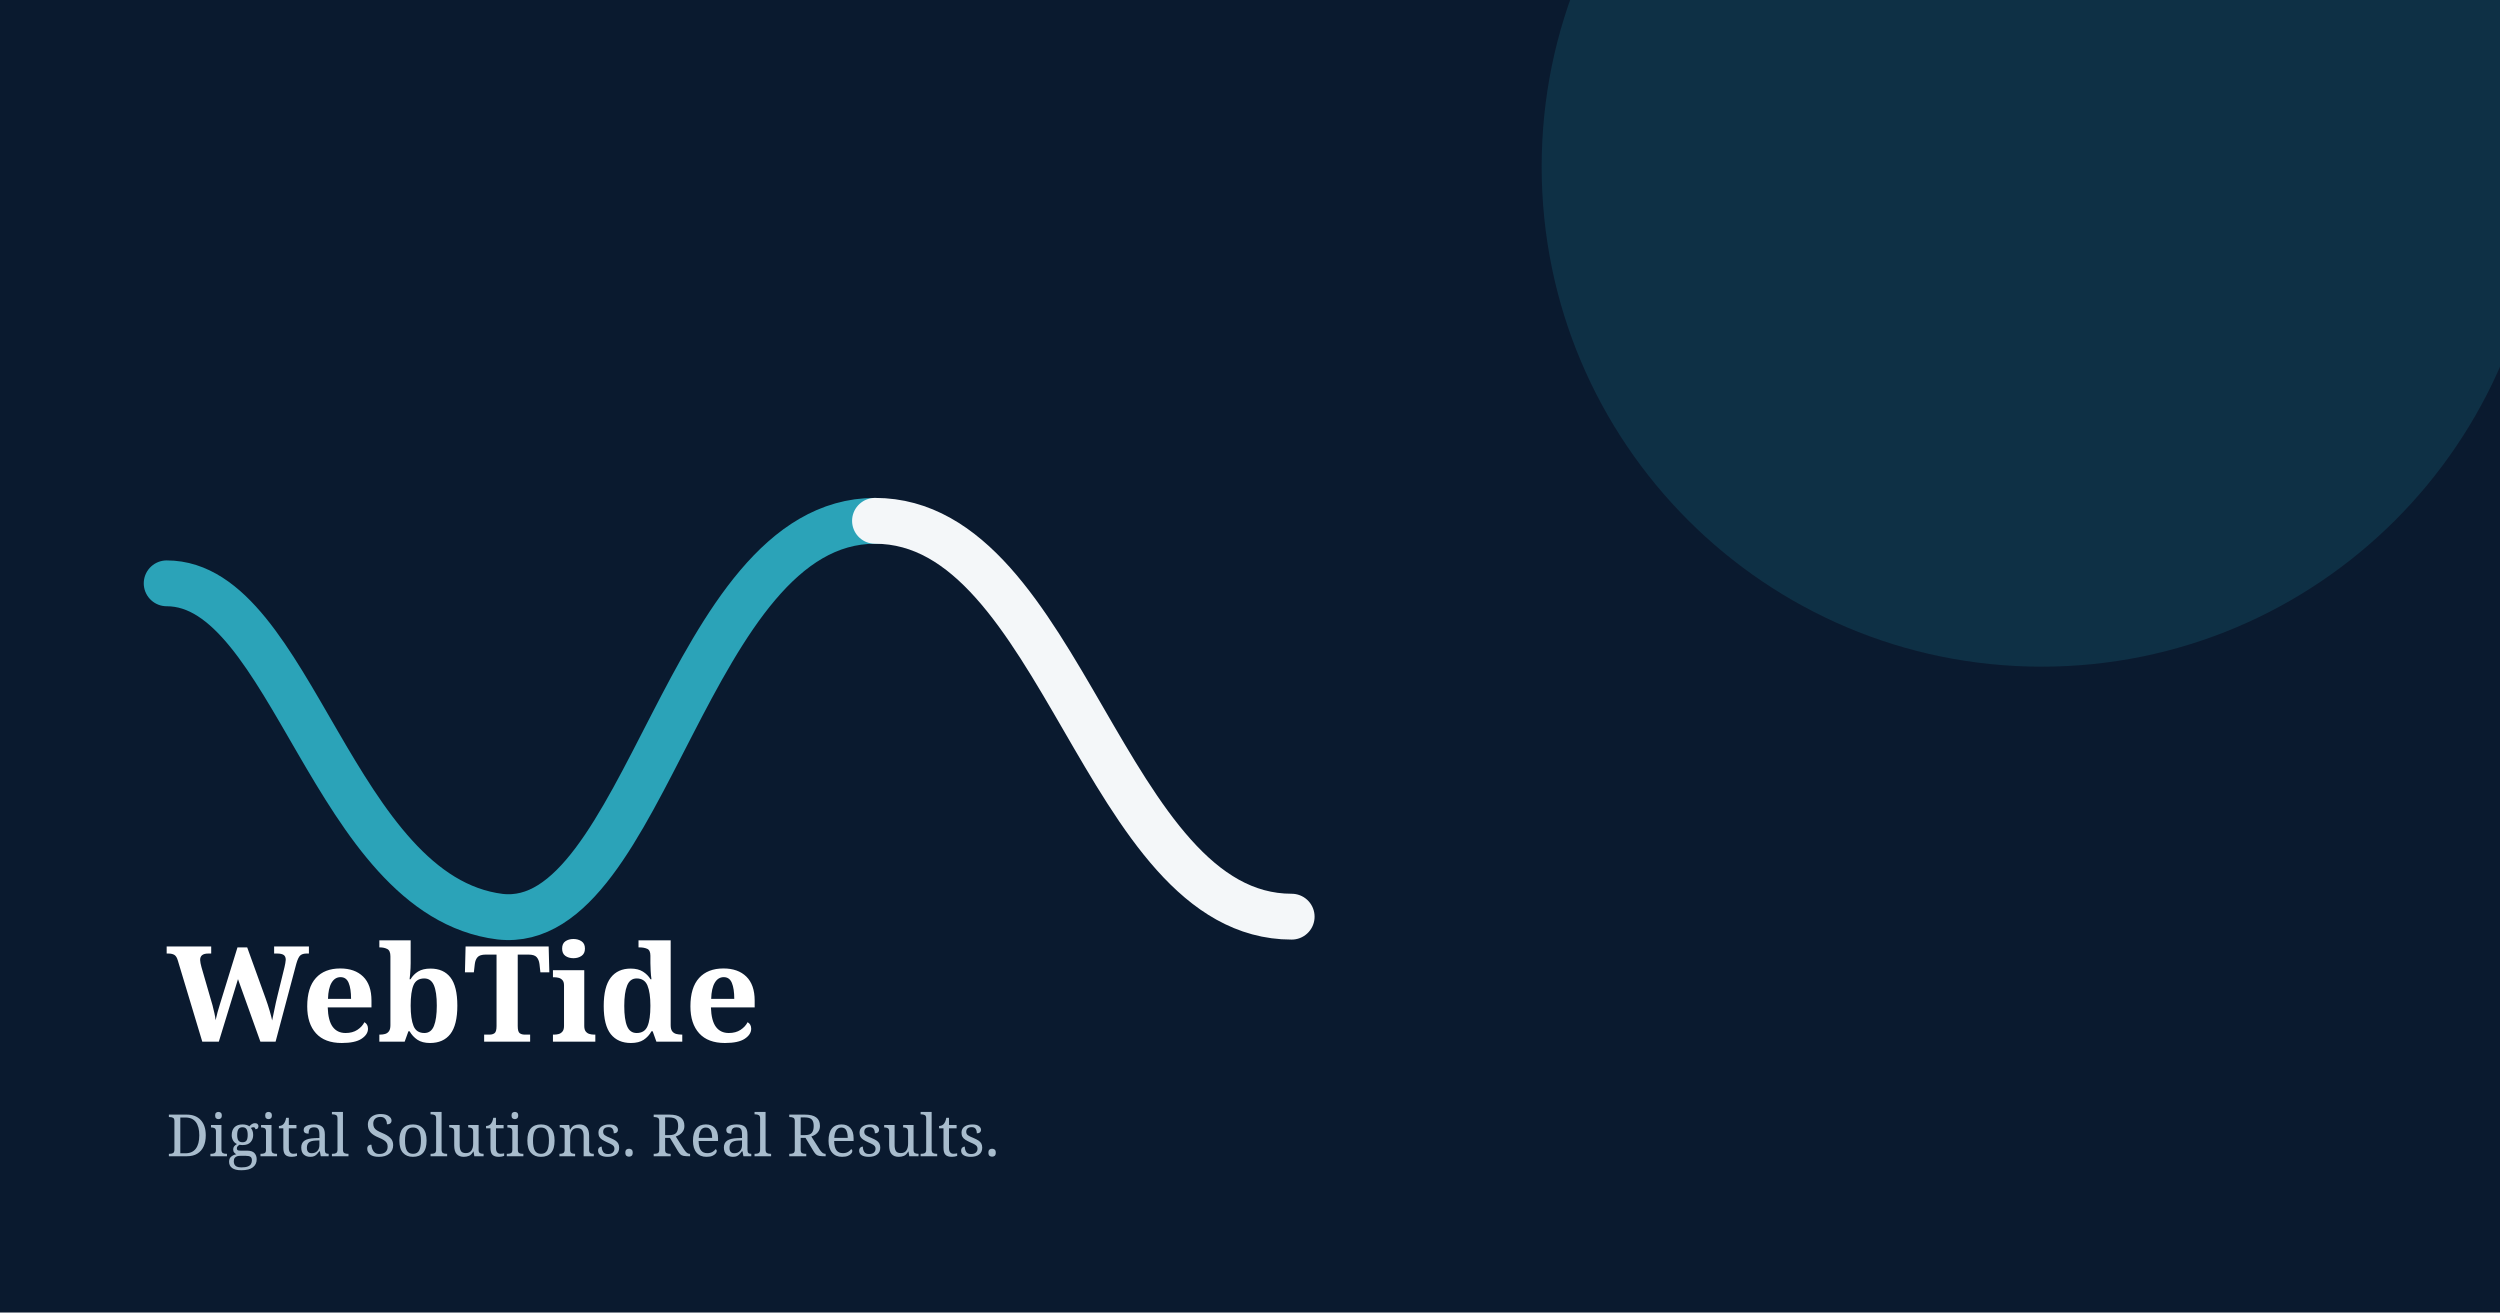
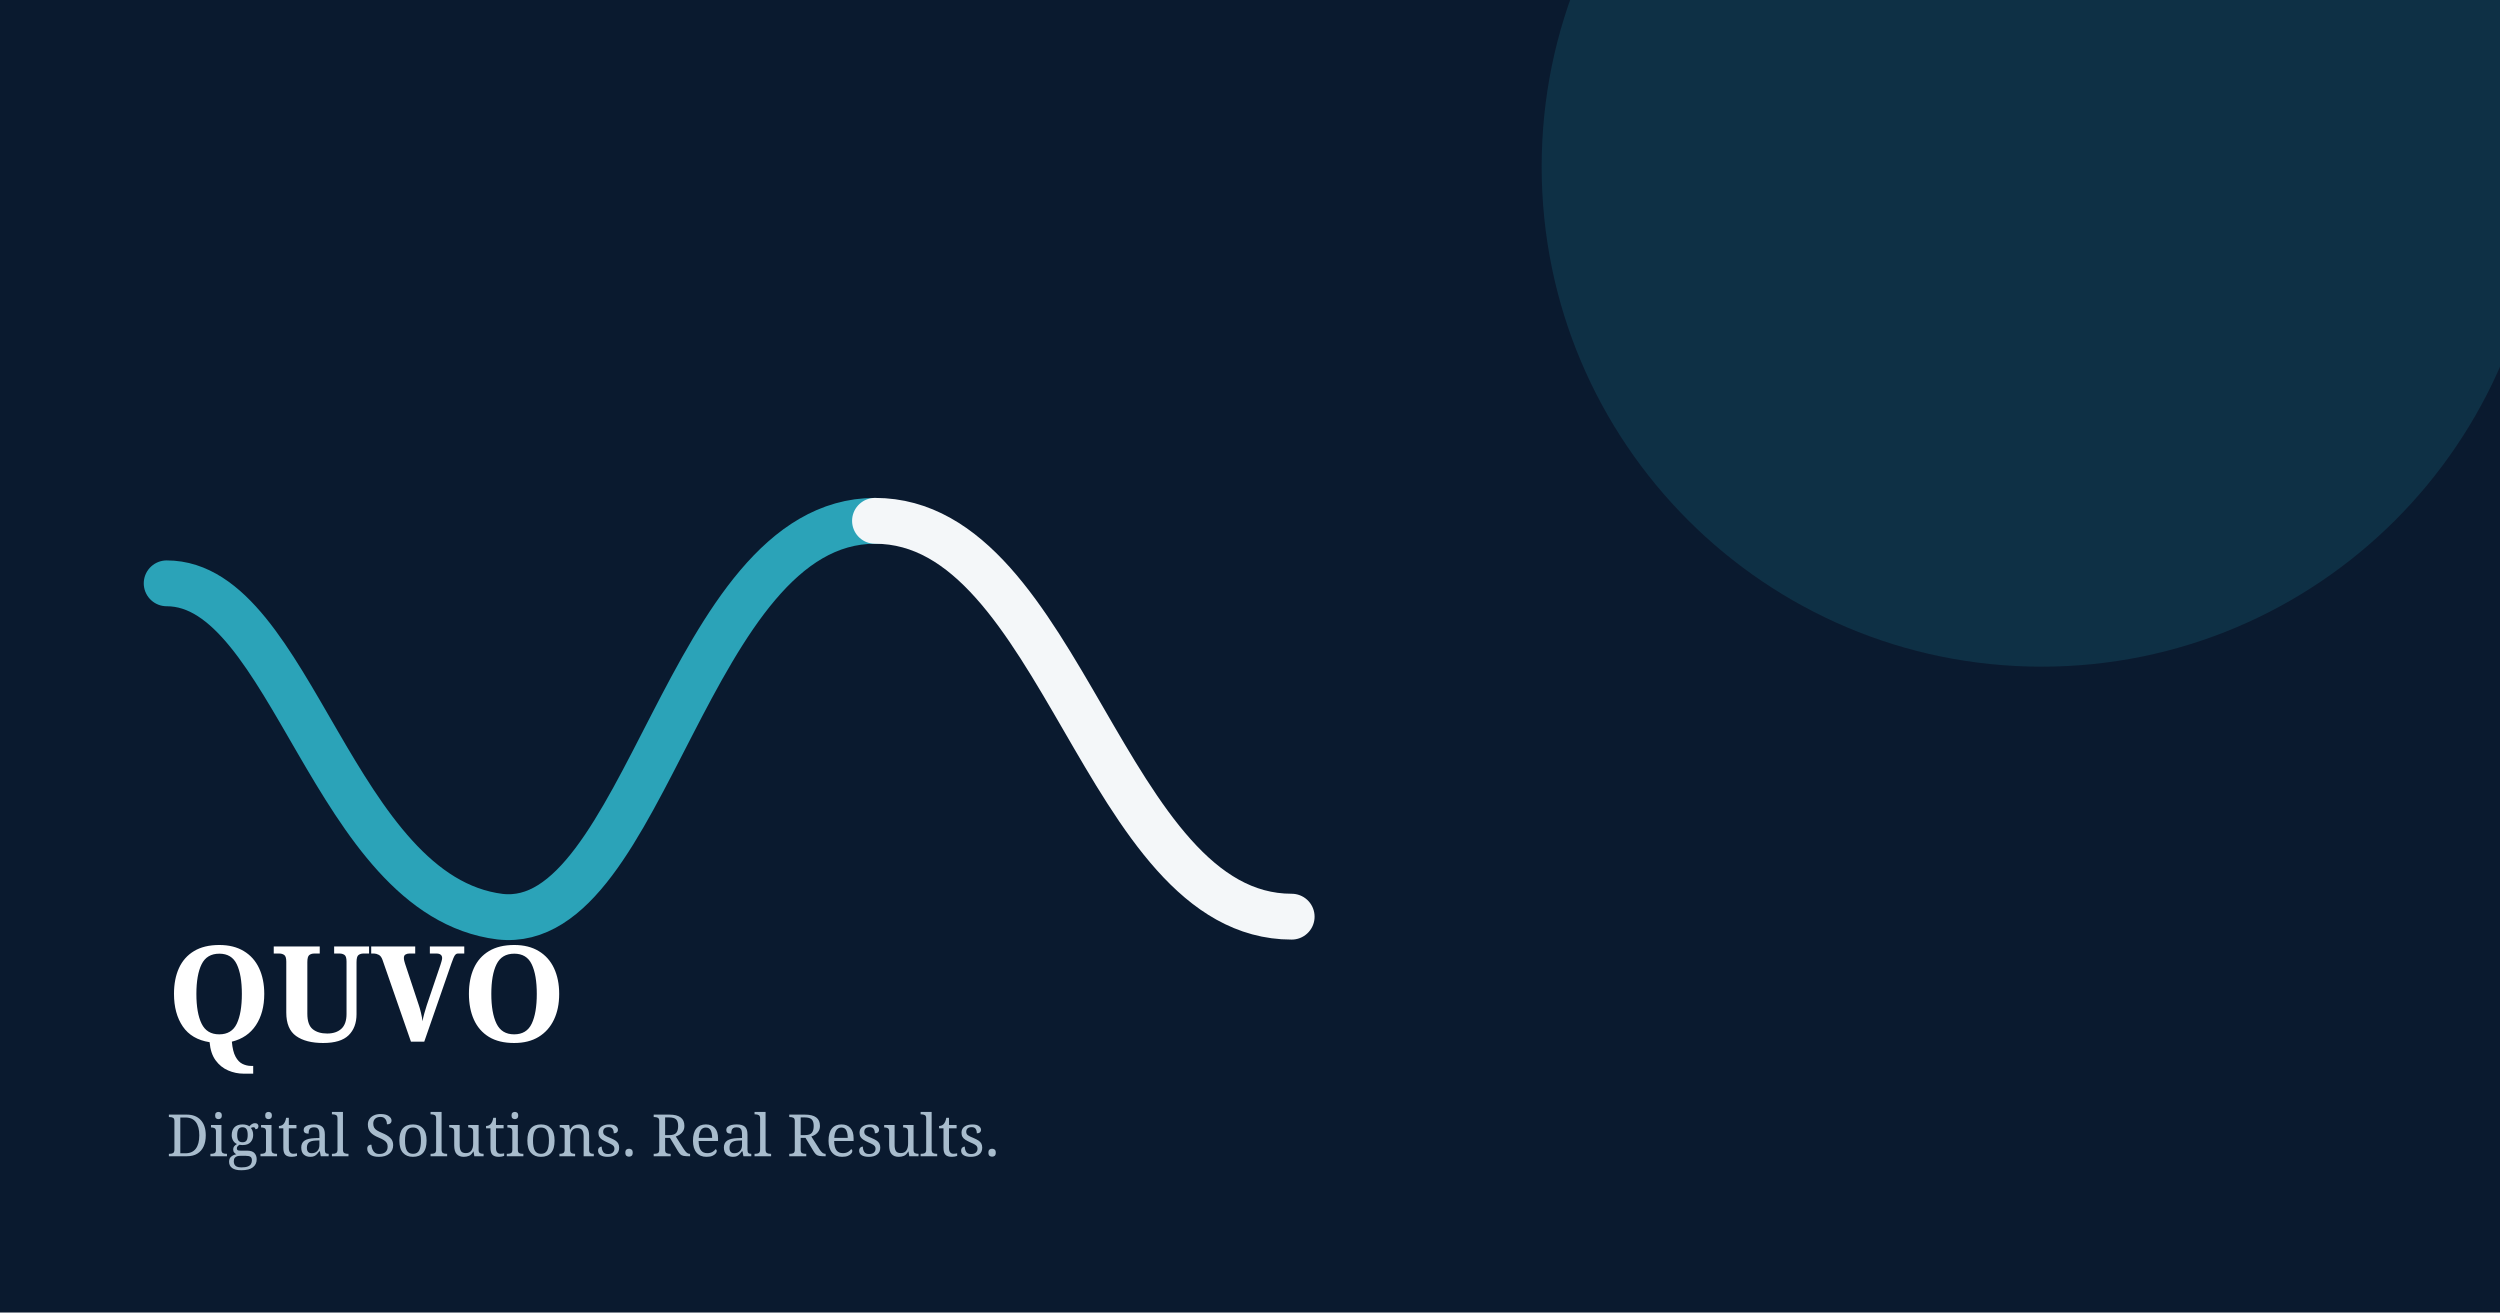
<svg xmlns="http://www.w3.org/2000/svg" width="1200" height="630" viewBox="0 0 1200 630">
  <rect width="1200" height="630" fill="#0A1A2F" />
  <circle cx="980" cy="80" r="240" fill="#2BA3B8" fill-opacity="0.16" />
  <path d="M80 280C140 280 160 430 240 440C310 448 330 250 420 250" fill="none" stroke="#2BA3B8" stroke-width="22" stroke-linecap="round" />
  <path d="M420 250C510 250 530 440 620 440" fill="none" stroke="#F4F7F9" stroke-width="22" stroke-linecap="round" />
-   <text x="80" y="500" fill="#FFFFFF" font-family="Georgia, serif" font-size="64" font-weight="700">WebTide</text>
+   <text x="80" y="500" fill="#FFFFFF" font-family="Georgia, serif" font-size="64" font-weight="700">QUVO</text>
  <text x="80" y="555" fill="#A8BCCD" font-family="Georgia, serif" font-size="28">Digital Solutions. Real Results.</text>
</svg>
